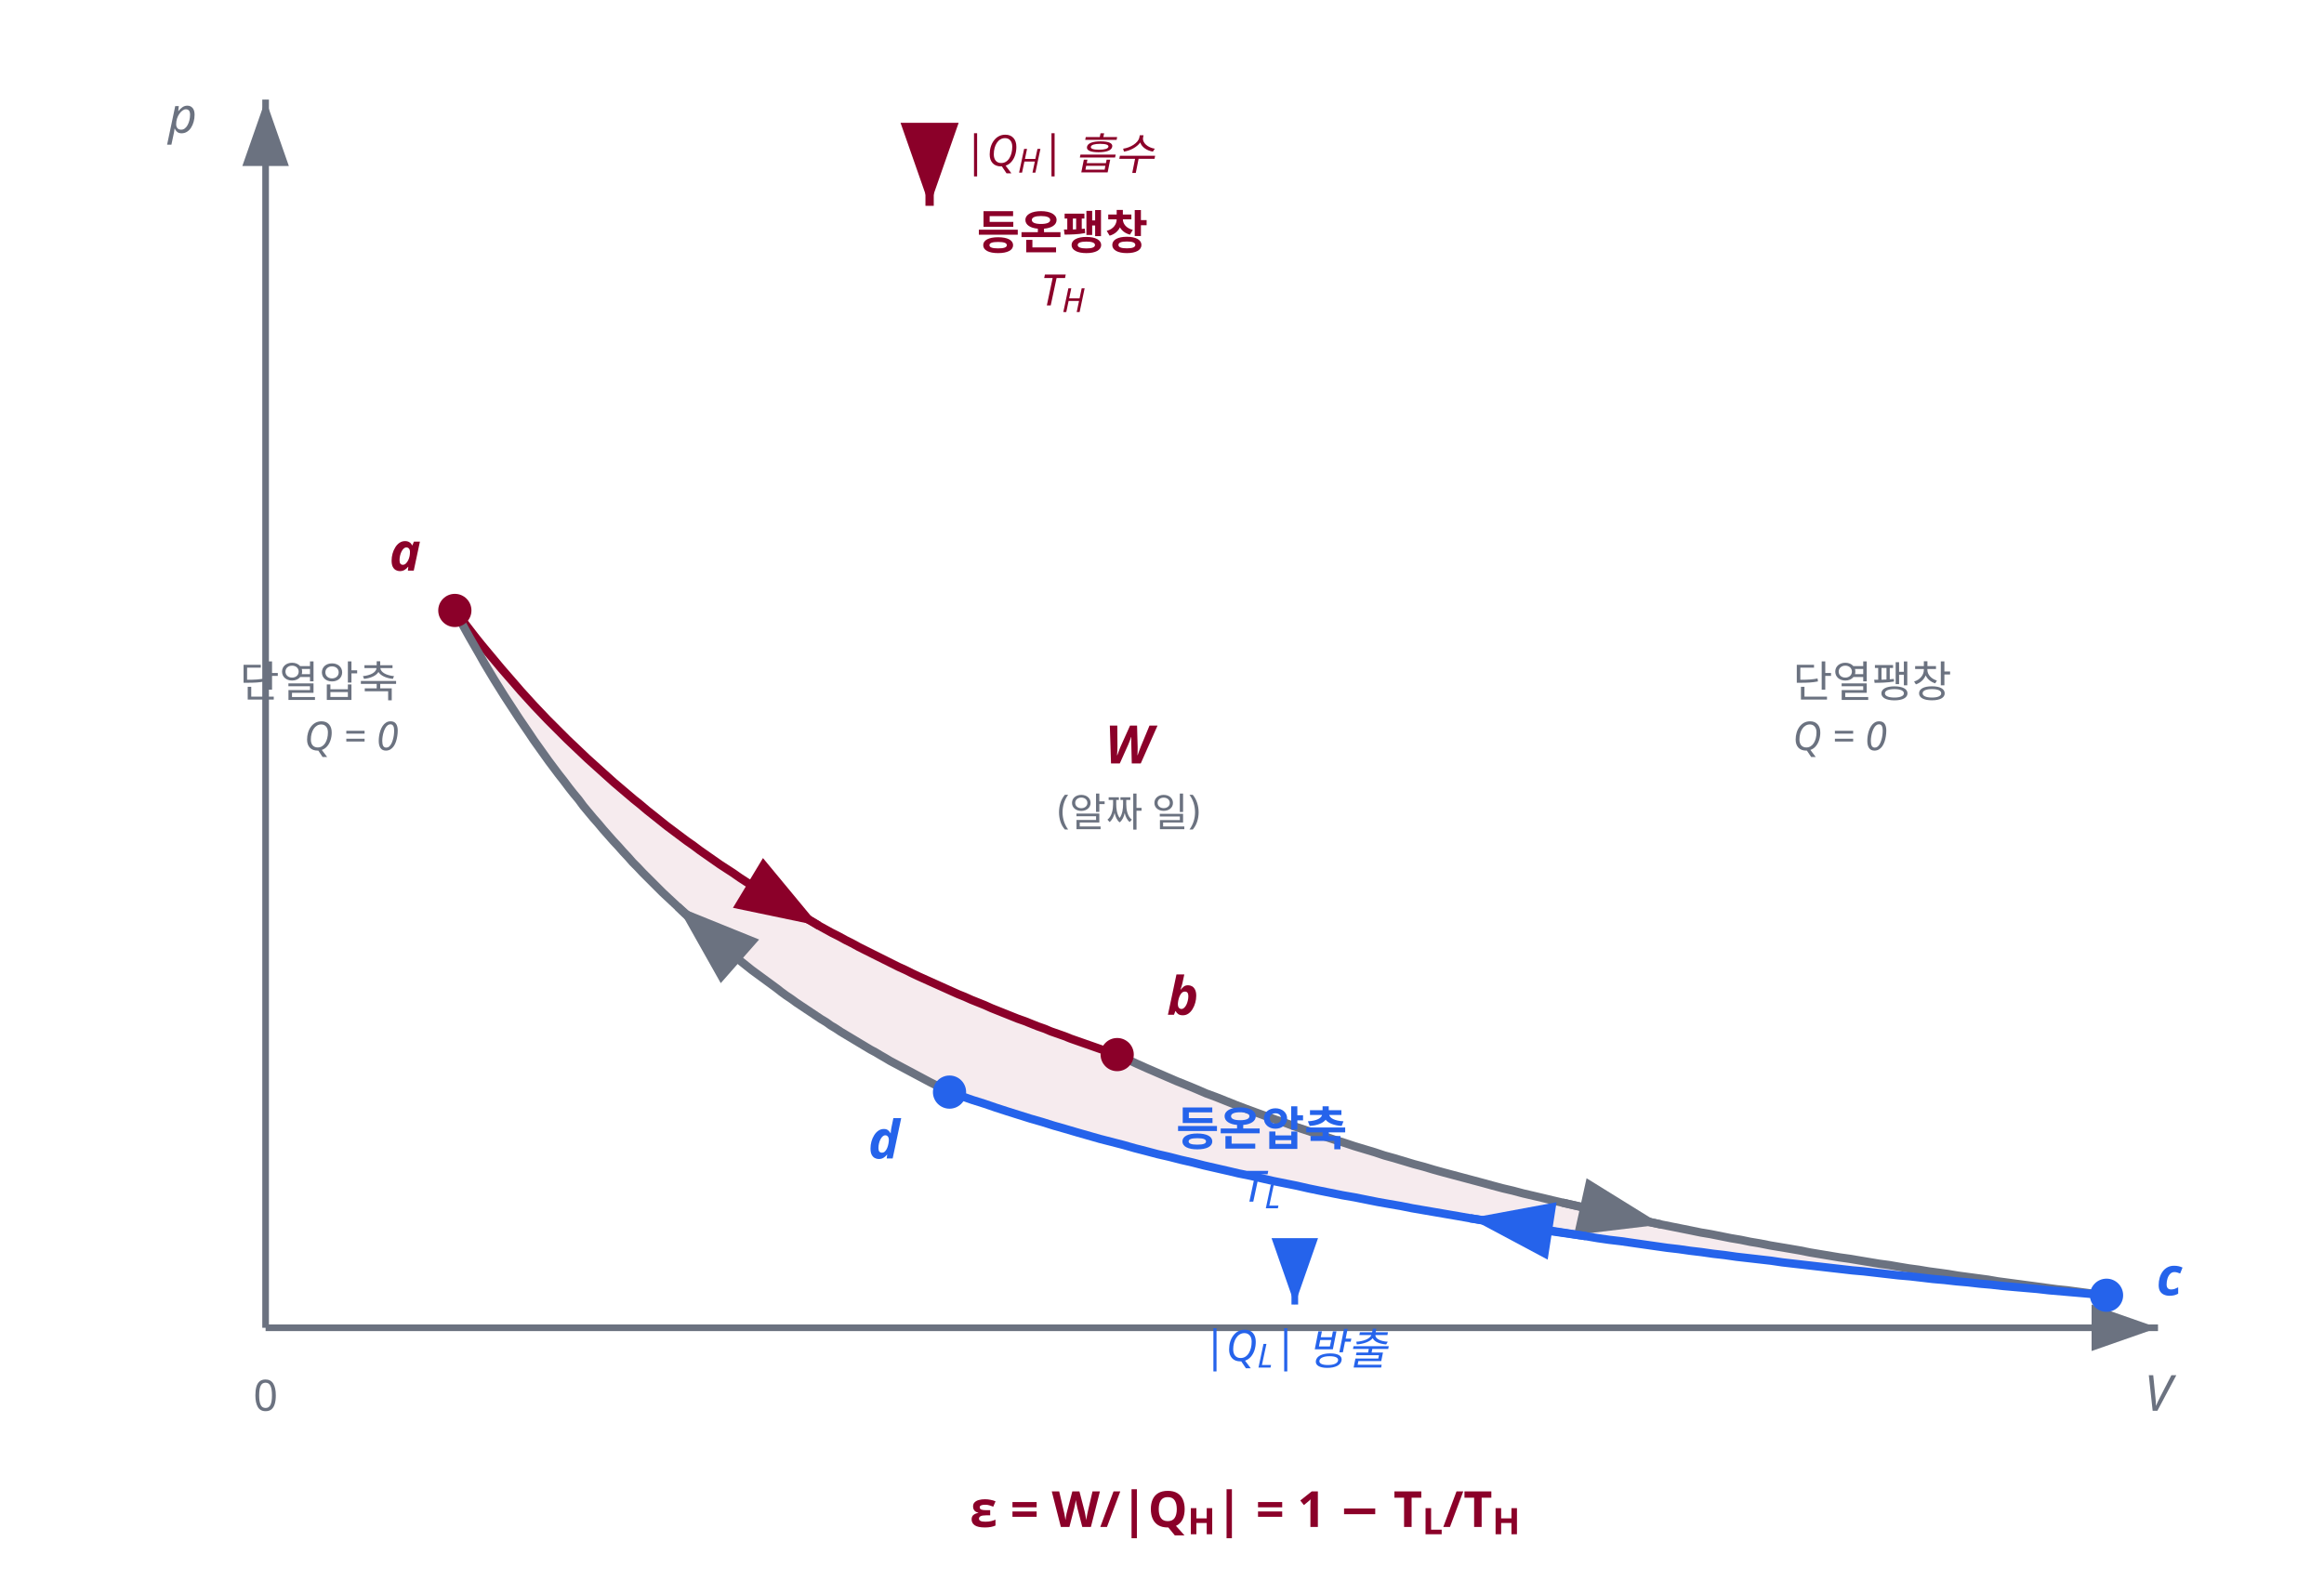
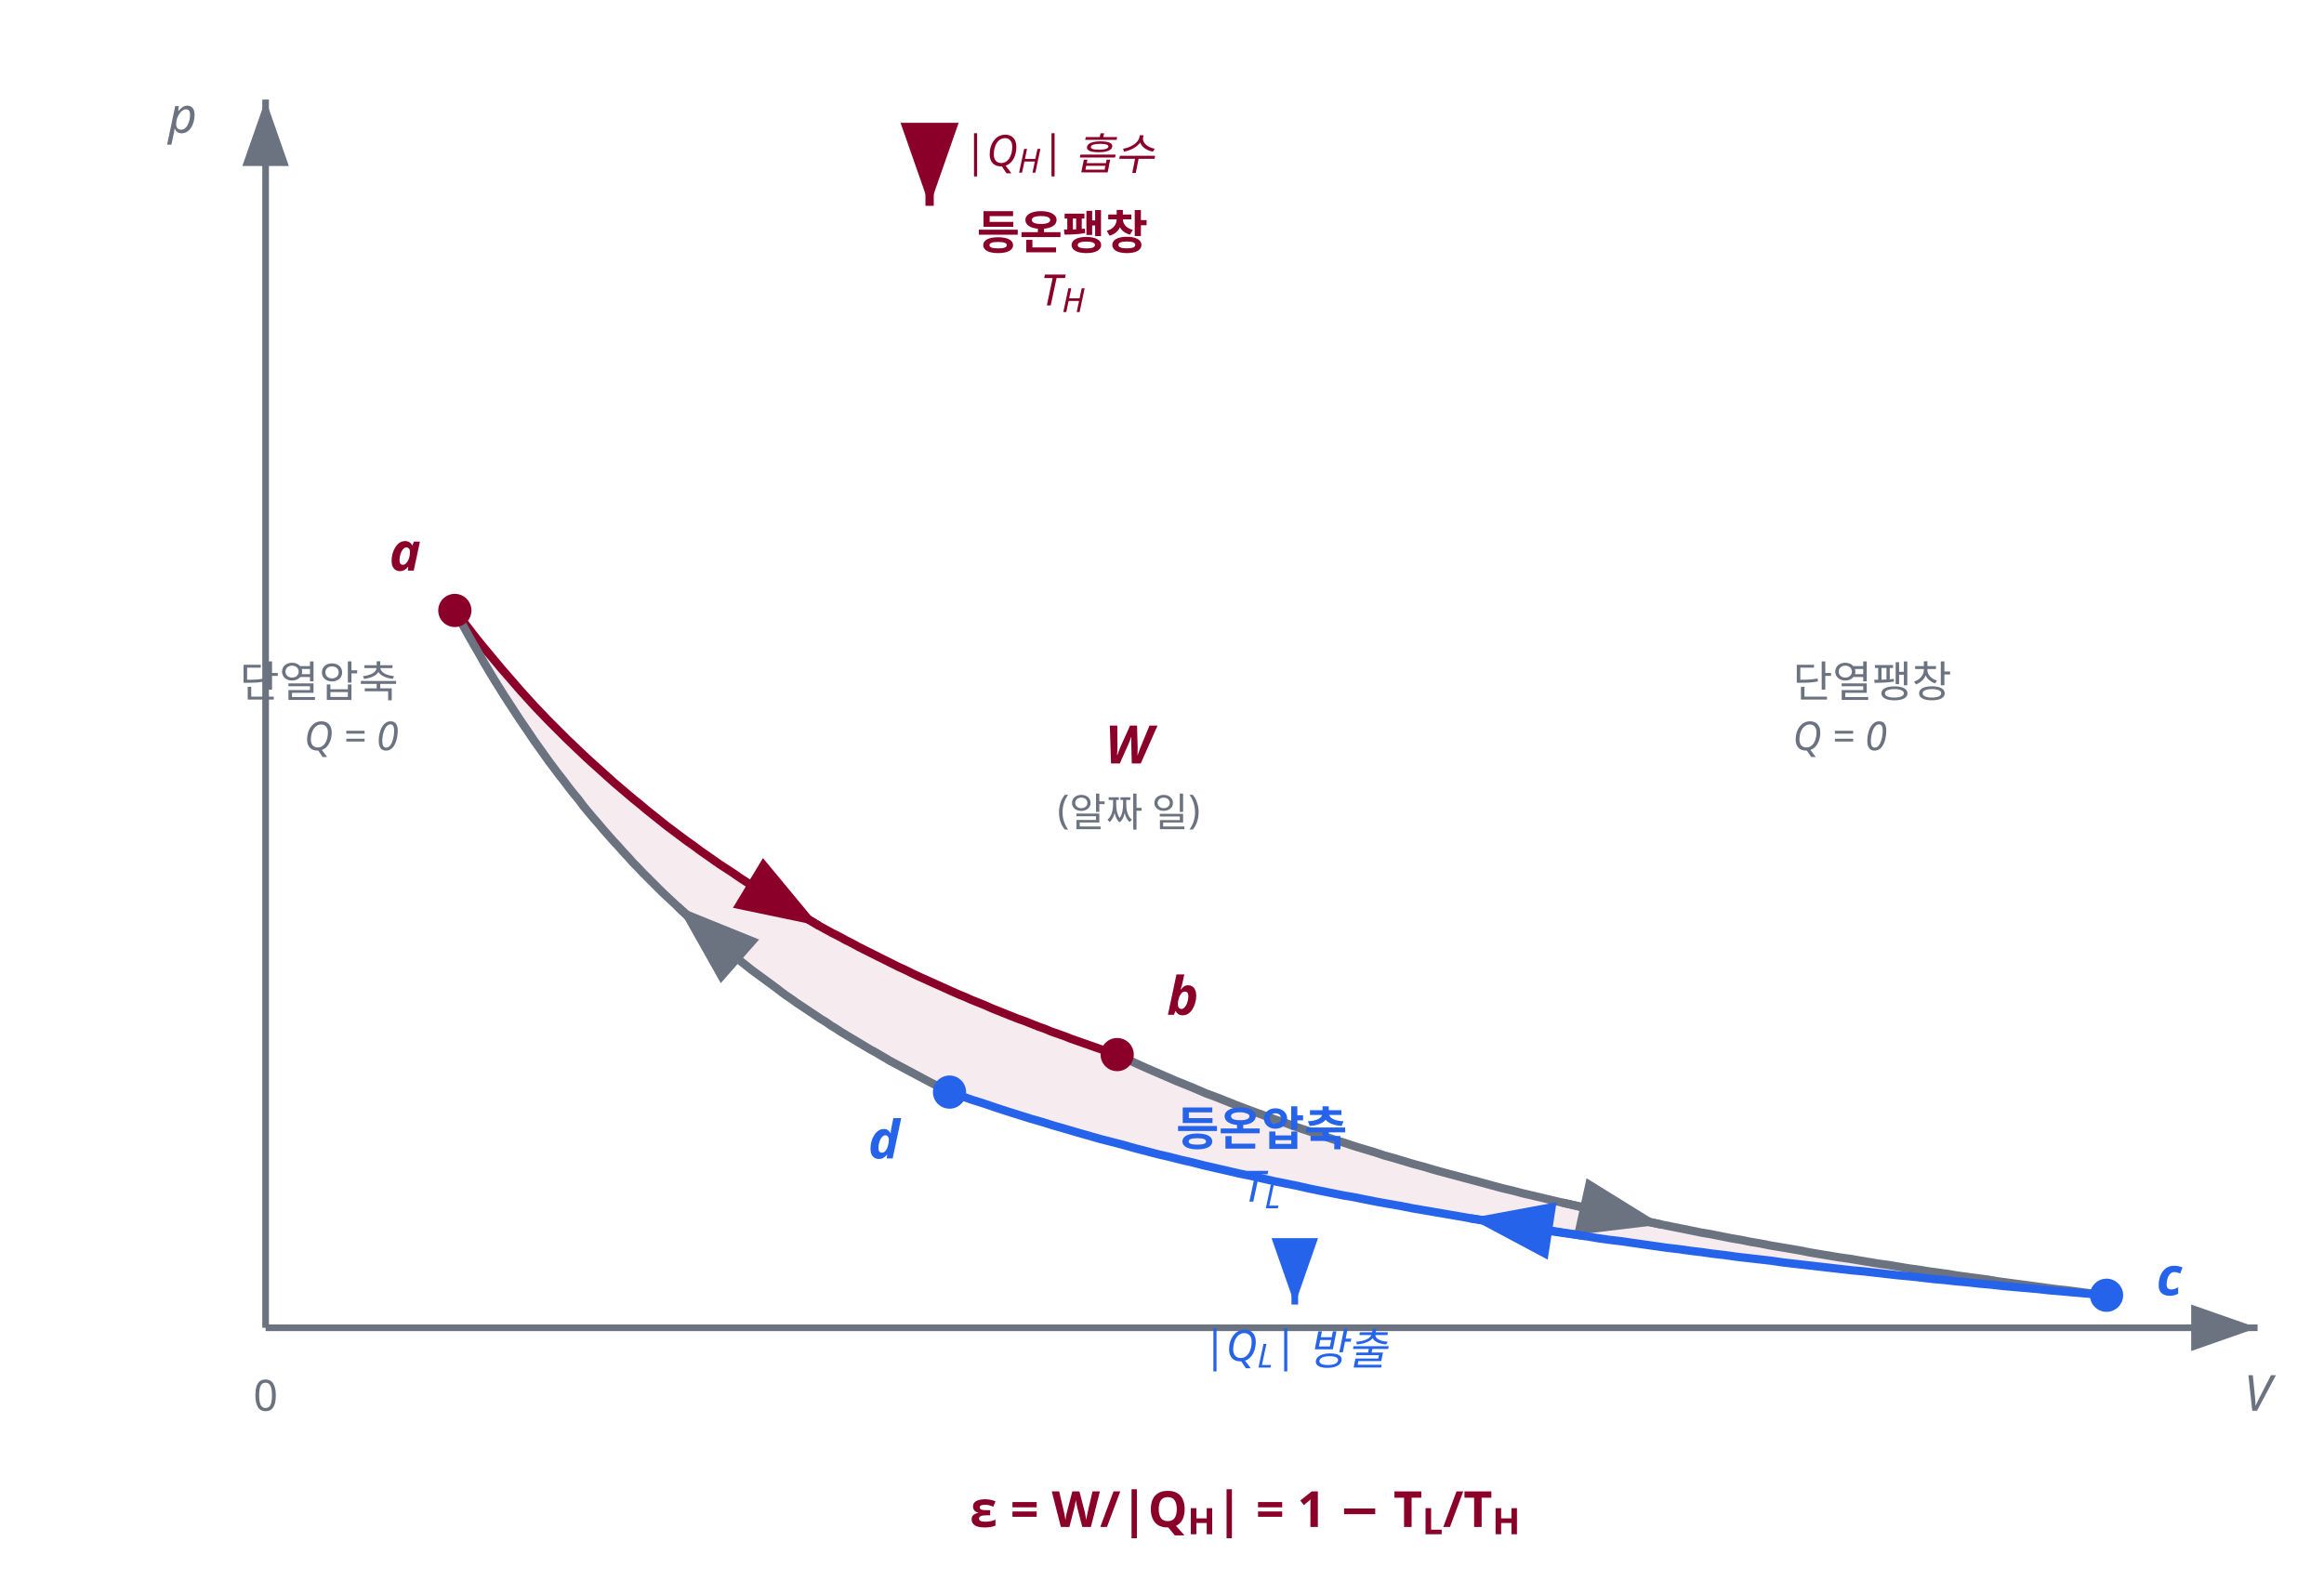
<svg xmlns="http://www.w3.org/2000/svg" viewBox="0 0 700 480" font-family="sans-serif">
  <defs>
    <marker id="cpR" markerWidth="10" markerHeight="7" refX="10" refY="3.5" orient="auto" fill="#8B0029">
      <polygon points="0 0, 10 3.5, 0 7" />
    </marker>
    <marker id="cpB" markerWidth="10" markerHeight="7" refX="10" refY="3.5" orient="auto" fill="#2563EB">
      <polygon points="0 0, 10 3.5, 0 7" />
    </marker>
    <marker id="cpG" markerWidth="10" markerHeight="7" refX="10" refY="3.5" orient="auto" fill="#6B7280">
      <polygon points="0 0, 10 3.5, 0 7" />
    </marker>
    <marker id="cpK" markerWidth="10" markerHeight="7" refX="10" refY="3.5" orient="auto" fill="#1a1a1a">
      <polygon points="0 0, 10 3.5, 0 7" />
    </marker>
  </defs>
-   <line x1="80" y1="400" x2="650" y2="400" stroke="#6B7280" stroke-width="2" marker-end="url(#cpG)" />
+   <line x1="80" y1="400" x2="680" y2="400" stroke="#6B7280" stroke-width="2" marker-end="url(#cpG)" />
  <line x1="80" y1="400" x2="80" y2="30" stroke="#6B7280" stroke-width="2" marker-end="url(#cpG)" />
-   <text x="650" y="425" text-anchor="middle" font-size="15" fill="#6B7280" font-style="italic">V</text>
+   <text x="680" y="425" text-anchor="middle" font-size="15" fill="#6B7280" font-style="italic">V</text>
  <text x="55" y="40" text-anchor="middle" font-size="15" fill="#6B7280" font-style="italic">p</text>
  <text x="80" y="425" text-anchor="middle" font-size="13" fill="#6B7280">0</text>
  <path d="M 137.0,183.9 L 139.0,186.5 L 141.0,189.1 L 143.0,191.7 L 145.0,194.2 L 147.0,196.6 L 149.0,199.0 L 151.0,201.4 L 153.0,203.7 L 155.0,206.0 L 156.9,208.2 L 158.9,210.4 L 160.9,212.6 L 162.9,214.7 L 164.9,216.8 L 166.9,218.8 L 168.9,220.8 L 170.9,222.8 L 172.9,224.7 L 174.9,226.6 L 176.9,228.5 L 178.9,230.3 L 180.9,232.1 L 182.9,233.9 L 184.9,235.7 L 186.9,237.4 L 188.9,239.1 L 190.9,240.8 L 192.9,242.4 L 194.9,244.1 L 196.8,245.6 L 198.8,247.2 L 200.8,248.8 L 202.8,250.3 L 204.8,251.8 L 206.8,253.3 L 208.8,254.7 L 210.8,256.2 L 212.8,257.6 L 214.8,259.0 L 216.8,260.4 L 218.8,261.7 L 220.8,263.0 L 222.8,264.4 L 224.8,265.7 L 226.8,266.9 L 228.8,268.2 L 230.8,269.5 L 232.8,270.7 L 234.8,271.9 L 236.7,273.1 L 238.7,274.3 L 240.7,275.4 L 242.7,276.6 L 244.7,277.7 L 246.7,278.9 L 248.7,280.0 L 250.7,281.1 L 252.7,282.1 L 254.7,283.2 L 256.7,284.2 L 258.7,285.3 L 260.7,286.3 L 262.7,287.3 L 264.7,288.3 L 266.7,289.3 L 268.7,290.3 L 270.7,291.3 L 272.7,292.2 L 274.7,293.2 L 276.6,294.1 L 278.6,295.0 L 280.6,295.9 L 282.6,296.8 L 284.6,297.7 L 286.6,298.6 L 288.6,299.5 L 290.6,300.3 L 292.6,301.2 L 294.6,302.0 L 296.6,302.8 L 298.6,303.7 L 300.6,304.5 L 302.6,305.3 L 304.6,306.1 L 306.6,306.9 L 308.6,307.6 L 310.6,308.4 L 312.6,309.2 L 314.6,309.9 L 316.5,310.7 L 318.5,311.4 L 320.5,312.1 L 322.5,312.9 L 324.5,313.6 L 326.5,314.3 L 328.5,315.0 L 330.5,315.7 L 332.5,316.4 L 334.5,317.0 L 336.5,317.7 L 336.5,317.7 L 339.5,319.1 L 342.5,320.5 L 345.4,321.8 L 348.4,323.1 L 351.4,324.4 L 354.4,325.7 L 357.4,326.9 L 360.3,328.1 L 363.3,329.4 L 366.3,330.5 L 369.3,331.7 L 372.3,332.9 L 375.2,334.0 L 378.2,335.1 L 381.2,336.2 L 384.2,337.3 L 387.2,338.3 L 390.1,339.4 L 393.1,340.4 L 396.1,341.4 L 399.1,342.4 L 402.1,343.4 L 405.0,344.3 L 408.0,345.3 L 411.0,346.2 L 414.0,347.1 L 417.0,348.1 L 419.9,348.9 L 422.9,349.8 L 425.9,350.7 L 428.9,351.5 L 431.9,352.4 L 434.8,353.2 L 437.8,354.0 L 440.8,354.8 L 443.8,355.6 L 446.8,356.4 L 449.7,357.2 L 452.7,358.0 L 455.7,358.7 L 458.7,359.5 L 461.7,360.2 L 464.7,360.9 L 467.6,361.6 L 470.6,362.3 L 473.6,363.0 L 476.6,363.7 L 479.6,364.4 L 482.5,365.0 L 485.5,365.7 L 488.5,366.4 L 491.5,367.0 L 494.5,367.6 L 497.4,368.3 L 500.4,368.9 L 503.4,369.5 L 506.4,370.1 L 509.4,370.7 L 512.3,371.3 L 515.3,371.8 L 518.3,372.4 L 521.3,373.0 L 524.3,373.5 L 527.2,374.1 L 530.2,374.6 L 533.2,375.2 L 536.2,375.7 L 539.2,376.2 L 542.1,376.7 L 545.1,377.3 L 548.1,377.8 L 551.1,378.3 L 554.1,378.8 L 557.0,379.2 L 560.0,379.7 L 563.0,380.2 L 566.0,380.7 L 569.0,381.1 L 571.9,381.6 L 574.9,382.1 L 577.9,382.5 L 580.9,383.0 L 583.9,383.4 L 586.8,383.8 L 589.8,384.3 L 592.8,384.7 L 595.8,385.1 L 598.8,385.5 L 601.7,386.0 L 604.7,386.4 L 607.7,386.8 L 610.7,387.2 L 613.7,387.6 L 616.6,388.0 L 619.6,388.4 L 622.6,388.7 L 625.6,389.1 L 628.6,389.5 L 631.5,389.9 L 634.5,390.2 L 634.5,390.2 L 631.0,389.9 L 627.6,389.6 L 624.1,389.3 L 620.6,389.0 L 617.1,388.7 L 613.6,388.3 L 610.1,388.0 L 606.6,387.7 L 603.2,387.4 L 599.7,387.0 L 596.2,386.7 L 592.7,386.3 L 589.2,386.0 L 585.7,385.6 L 582.2,385.3 L 578.8,384.9 L 575.3,384.5 L 571.8,384.2 L 568.3,383.8 L 564.8,383.4 L 561.3,383.0 L 557.9,382.7 L 554.4,382.3 L 550.9,381.9 L 547.4,381.5 L 543.9,381.1 L 540.4,380.7 L 536.9,380.3 L 533.5,379.8 L 530.0,379.4 L 526.5,379.0 L 523.0,378.6 L 519.5,378.1 L 516.0,377.7 L 512.5,377.2 L 509.1,376.8 L 505.6,376.3 L 502.1,375.9 L 498.6,375.4 L 495.1,374.9 L 491.6,374.4 L 488.1,373.9 L 484.7,373.5 L 481.2,373.0 L 477.7,372.4 L 474.2,371.9 L 470.7,371.4 L 467.2,370.9 L 463.8,370.4 L 460.3,369.8 L 456.8,369.3 L 453.3,368.7 L 449.8,368.1 L 446.3,367.6 L 442.8,367.0 L 439.4,366.4 L 435.9,365.8 L 432.4,365.2 L 428.9,364.6 L 425.4,364.0 L 421.9,363.3 L 418.4,362.7 L 415.0,362.1 L 411.5,361.4 L 408.0,360.7 L 404.5,360.1 L 401.0,359.4 L 397.5,358.7 L 394.1,358.0 L 390.6,357.2 L 387.1,356.5 L 383.6,355.8 L 380.1,355.0 L 376.6,354.2 L 373.1,353.5 L 369.7,352.7 L 366.2,351.9 L 362.7,351.1 L 359.2,350.2 L 355.7,349.4 L 352.2,348.5 L 348.7,347.7 L 345.3,346.8 L 341.8,345.9 L 338.3,344.9 L 334.8,344.0 L 331.3,343.1 L 327.8,342.1 L 324.3,341.1 L 320.9,340.1 L 317.4,339.1 L 313.9,338.0 L 310.4,337.0 L 306.9,335.9 L 303.4,334.8 L 300.0,333.7 L 296.5,332.5 L 293.0,331.4 L 289.5,330.2 L 286.0,329.0 L 286.0,329.0 L 284.5,328.2 L 283.0,327.5 L 281.5,326.7 L 280.1,326.0 L 278.6,325.2 L 277.1,324.4 L 275.6,323.6 L 274.1,322.8 L 272.6,322.0 L 271.1,321.2 L 269.6,320.4 L 268.1,319.6 L 266.6,318.7 L 265.2,317.9 L 263.7,317.0 L 262.2,316.2 L 260.7,315.3 L 259.2,314.4 L 257.7,313.5 L 256.2,312.6 L 254.7,311.7 L 253.2,310.8 L 251.7,309.8 L 250.2,308.9 L 248.8,307.9 L 247.3,307.0 L 245.8,306.0 L 244.3,305.0 L 242.8,304.0 L 241.3,303.0 L 239.8,302.0 L 238.3,300.9 L 236.8,299.9 L 235.3,298.8 L 233.9,297.7 L 232.4,296.6 L 230.9,295.5 L 229.4,294.4 L 227.9,293.3 L 226.4,292.2 L 224.9,291.0 L 223.4,289.8 L 221.9,288.6 L 220.4,287.4 L 219.0,286.2 L 217.5,285.0 L 216.0,283.7 L 214.5,282.5 L 213.0,281.2 L 211.5,279.9 L 210.0,278.6 L 208.5,277.2 L 207.0,275.9 L 205.5,274.5 L 204.1,273.1 L 202.6,271.7 L 201.1,270.3 L 199.6,268.9 L 198.1,267.4 L 196.6,265.9 L 195.1,264.4 L 193.6,262.9 L 192.1,261.3 L 190.6,259.8 L 189.2,258.2 L 187.7,256.6 L 186.2,254.9 L 184.7,253.3 L 183.2,251.6 L 181.7,249.9 L 180.2,248.1 L 178.7,246.4 L 177.2,244.6 L 175.7,242.8 L 174.3,240.9 L 172.8,239.1 L 171.3,237.2 L 169.8,235.2 L 168.3,233.3 L 166.8,231.3 L 165.3,229.3 L 163.8,227.2 L 162.3,225.1 L 160.8,223.0 L 159.4,220.9 L 157.9,218.7 L 156.4,216.5 L 154.9,214.2 L 153.4,211.9 L 151.9,209.6 L 150.4,207.2 L 148.9,204.8 L 147.4,202.3 L 145.9,199.8 L 144.5,197.3 L 143.0,194.7 L 141.5,192.1 L 140.0,189.4 L 138.5,186.7 L 137.0,183.9" fill="#8B0029" fill-opacity="0.08" />
  <path d="M 137.0,183.9 L 139.0,186.5 L 141.0,189.1 L 143.0,191.7 L 145.0,194.2 L 147.0,196.6 L 149.0,199.0 L 151.0,201.4 L 153.0,203.7 L 155.0,206.0 L 156.9,208.2 L 158.9,210.4 L 160.9,212.6 L 162.9,214.7 L 164.9,216.8 L 166.9,218.8 L 168.9,220.8 L 170.9,222.8 L 172.9,224.7 L 174.9,226.6 L 176.9,228.5 L 178.9,230.3 L 180.9,232.1 L 182.9,233.9 L 184.9,235.7 L 186.9,237.4 L 188.9,239.1 L 190.9,240.8 L 192.9,242.4 L 194.9,244.1 L 196.8,245.6 L 198.8,247.2 L 200.8,248.8 L 202.8,250.3 L 204.8,251.8 L 206.8,253.3 L 208.8,254.7 L 210.8,256.2 L 212.8,257.6 L 214.8,259.0 L 216.8,260.4 L 218.8,261.7 L 220.8,263.0 L 222.8,264.4 L 224.8,265.7 L 226.8,266.9 L 228.8,268.2 L 230.8,269.5 L 232.8,270.7 L 234.8,271.9 L 236.7,273.1 L 238.7,274.3 L 240.7,275.4 L 242.7,276.6 L 244.7,277.7 L 246.7,278.9 L 248.7,280.0 L 250.7,281.1 L 252.7,282.1 L 254.7,283.2 L 256.7,284.2 L 258.7,285.3 L 260.7,286.3 L 262.7,287.3 L 264.7,288.3 L 266.7,289.3 L 268.7,290.3 L 270.7,291.3 L 272.7,292.2 L 274.7,293.2 L 276.6,294.1 L 278.6,295.0 L 280.6,295.9 L 282.6,296.8 L 284.6,297.7 L 286.6,298.6 L 288.6,299.5 L 290.6,300.3 L 292.6,301.2 L 294.6,302.0 L 296.6,302.8 L 298.6,303.7 L 300.6,304.5 L 302.6,305.3 L 304.6,306.1 L 306.6,306.9 L 308.6,307.6 L 310.6,308.4 L 312.6,309.2 L 314.6,309.9 L 316.5,310.7 L 318.5,311.4 L 320.5,312.1 L 322.5,312.9 L 324.5,313.6 L 326.5,314.3 L 328.5,315.0 L 330.5,315.7 L 332.5,316.4 L 334.5,317.0 L 336.5,317.7" fill="none" stroke="#8B0029" stroke-width="2.5" />
  <line x1="226.8" y1="266.9" x2="246.7" y2="278.9" stroke="#8B0029" stroke-width="2.5" marker-end="url(#cpR)" />
  <path d="M 336.5,317.7 L 339.5,319.1 L 342.5,320.5 L 345.4,321.8 L 348.4,323.1 L 351.4,324.4 L 354.4,325.7 L 357.4,326.9 L 360.3,328.1 L 363.3,329.4 L 366.3,330.5 L 369.3,331.7 L 372.3,332.9 L 375.2,334.0 L 378.2,335.1 L 381.2,336.2 L 384.2,337.3 L 387.2,338.3 L 390.1,339.4 L 393.1,340.4 L 396.1,341.4 L 399.1,342.4 L 402.1,343.4 L 405.0,344.3 L 408.0,345.3 L 411.0,346.2 L 414.0,347.1 L 417.0,348.1 L 419.9,348.9 L 422.9,349.8 L 425.9,350.7 L 428.9,351.5 L 431.9,352.4 L 434.8,353.2 L 437.8,354.0 L 440.8,354.8 L 443.8,355.6 L 446.8,356.4 L 449.7,357.2 L 452.7,358.0 L 455.7,358.7 L 458.7,359.5 L 461.7,360.2 L 464.7,360.9 L 467.6,361.6 L 470.6,362.3 L 473.6,363.0 L 476.6,363.7 L 479.6,364.4 L 482.5,365.0 L 485.5,365.7 L 488.5,366.4 L 491.5,367.0 L 494.5,367.6 L 497.4,368.3 L 500.4,368.9 L 503.4,369.5 L 506.4,370.1 L 509.4,370.7 L 512.3,371.3 L 515.3,371.8 L 518.3,372.4 L 521.3,373.0 L 524.3,373.5 L 527.2,374.1 L 530.2,374.6 L 533.2,375.2 L 536.2,375.7 L 539.2,376.2 L 542.1,376.7 L 545.1,377.3 L 548.1,377.8 L 551.1,378.3 L 554.1,378.8 L 557.0,379.2 L 560.0,379.7 L 563.0,380.2 L 566.0,380.7 L 569.0,381.1 L 571.9,381.6 L 574.9,382.1 L 577.9,382.5 L 580.9,383.0 L 583.9,383.4 L 586.8,383.8 L 589.8,384.3 L 592.8,384.7 L 595.8,385.1 L 598.8,385.5 L 601.7,386.0 L 604.7,386.4 L 607.7,386.8 L 610.7,387.2 L 613.7,387.6 L 616.6,388.0 L 619.6,388.4 L 622.6,388.7 L 625.6,389.1 L 628.6,389.5 L 631.5,389.9 L 634.5,390.2" fill="none" stroke="#6B7280" stroke-width="2.5" />
  <line x1="470.6" y1="362.3" x2="500.4" y2="368.9" stroke="#6B7280" stroke-width="2.5" marker-end="url(#cpG)" />
  <path d="M 634.5,390.2 L 631.0,389.9 L 627.6,389.6 L 624.1,389.3 L 620.6,389.0 L 617.1,388.7 L 613.6,388.3 L 610.1,388.0 L 606.6,387.7 L 603.2,387.4 L 599.7,387.0 L 596.2,386.7 L 592.7,386.3 L 589.2,386.0 L 585.7,385.6 L 582.2,385.3 L 578.8,384.9 L 575.3,384.5 L 571.8,384.2 L 568.3,383.8 L 564.8,383.4 L 561.3,383.0 L 557.9,382.7 L 554.4,382.3 L 550.9,381.9 L 547.4,381.5 L 543.9,381.1 L 540.4,380.7 L 536.9,380.3 L 533.5,379.8 L 530.0,379.4 L 526.5,379.0 L 523.0,378.6 L 519.5,378.1 L 516.0,377.7 L 512.5,377.2 L 509.1,376.8 L 505.6,376.3 L 502.1,375.9 L 498.6,375.4 L 495.1,374.9 L 491.6,374.4 L 488.1,373.9 L 484.7,373.5 L 481.2,373.0 L 477.7,372.4 L 474.2,371.9 L 470.7,371.4 L 467.2,370.9 L 463.8,370.4 L 460.3,369.8 L 456.8,369.3 L 453.3,368.7 L 449.8,368.1 L 446.3,367.6 L 442.8,367.0 L 439.4,366.4 L 435.9,365.8 L 432.4,365.2 L 428.9,364.6 L 425.4,364.0 L 421.9,363.3 L 418.4,362.7 L 415.0,362.1 L 411.5,361.4 L 408.0,360.7 L 404.5,360.1 L 401.0,359.4 L 397.5,358.7 L 394.1,358.0 L 390.6,357.2 L 387.1,356.5 L 383.6,355.8 L 380.1,355.0 L 376.6,354.2 L 373.1,353.5 L 369.7,352.7 L 366.2,351.9 L 362.7,351.1 L 359.2,350.2 L 355.7,349.4 L 352.2,348.5 L 348.7,347.7 L 345.3,346.8 L 341.8,345.9 L 338.3,344.9 L 334.8,344.0 L 331.3,343.1 L 327.8,342.1 L 324.3,341.1 L 320.9,340.1 L 317.4,339.1 L 313.9,338.0 L 310.4,337.0 L 306.9,335.9 L 303.4,334.8 L 300.0,333.7 L 296.5,332.5 L 293.0,331.4 L 289.5,330.2 L 286.0,329.0" fill="none" stroke="#2563EB" stroke-width="2.5" />
  <line x1="477.7" y1="372.4" x2="442.8" y2="367.0" stroke="#2563EB" stroke-width="2.5" marker-end="url(#cpB)" />
  <path d="M 286.0,329.0 L 284.5,328.2 L 283.0,327.5 L 281.5,326.7 L 280.1,326.0 L 278.6,325.2 L 277.1,324.4 L 275.6,323.6 L 274.1,322.8 L 272.6,322.0 L 271.1,321.2 L 269.6,320.4 L 268.1,319.6 L 266.6,318.7 L 265.2,317.9 L 263.7,317.0 L 262.2,316.2 L 260.7,315.3 L 259.2,314.4 L 257.7,313.5 L 256.2,312.6 L 254.7,311.7 L 253.2,310.8 L 251.7,309.8 L 250.2,308.9 L 248.8,307.9 L 247.3,307.0 L 245.8,306.0 L 244.3,305.0 L 242.8,304.0 L 241.3,303.0 L 239.8,302.0 L 238.3,300.9 L 236.8,299.9 L 235.3,298.8 L 233.9,297.7 L 232.4,296.6 L 230.9,295.5 L 229.4,294.4 L 227.9,293.3 L 226.4,292.2 L 224.9,291.0 L 223.4,289.8 L 221.9,288.6 L 220.4,287.4 L 219.0,286.2 L 217.5,285.0 L 216.0,283.7 L 214.5,282.5 L 213.0,281.2 L 211.5,279.9 L 210.0,278.6 L 208.5,277.2 L 207.0,275.9 L 205.5,274.5 L 204.1,273.1 L 202.6,271.7 L 201.1,270.3 L 199.6,268.9 L 198.1,267.4 L 196.6,265.9 L 195.1,264.4 L 193.6,262.9 L 192.1,261.3 L 190.6,259.8 L 189.2,258.2 L 187.7,256.6 L 186.2,254.9 L 184.7,253.3 L 183.2,251.6 L 181.7,249.9 L 180.2,248.1 L 178.7,246.4 L 177.2,244.6 L 175.7,242.8 L 174.3,240.9 L 172.8,239.1 L 171.3,237.2 L 169.8,235.2 L 168.3,233.3 L 166.8,231.3 L 165.3,229.3 L 163.8,227.2 L 162.3,225.1 L 160.8,223.0 L 159.4,220.9 L 157.9,218.7 L 156.4,216.5 L 154.9,214.2 L 153.4,211.9 L 151.9,209.6 L 150.4,207.2 L 148.9,204.8 L 147.4,202.3 L 145.9,199.8 L 144.5,197.3 L 143.0,194.7 L 141.5,192.1 L 140.0,189.4 L 138.5,186.7 L 137.0,183.9" fill="none" stroke="#6B7280" stroke-width="2.5" />
  <line x1="219.0" y1="286.2" x2="204.1" y2="273.1" stroke="#6B7280" stroke-width="2.5" marker-end="url(#cpG)" />
  <circle cx="137.0" cy="183.9" r="5" fill="#8B0029" />
  <text x="122.0" y="171.9" text-anchor="middle" font-size="16" font-weight="bold" fill="#8B0029" font-style="italic">a</text>
  <circle cx="336.5" cy="317.7" r="5" fill="#8B0029" />
  <text x="351.5" y="305.7" text-anchor="start" font-size="16" font-weight="bold" fill="#8B0029" font-style="italic">b</text>
  <circle cx="634.5" cy="390.2" r="5" fill="#2563EB" />
  <text x="649.5" y="390.2" text-anchor="start" font-size="16" font-weight="bold" fill="#2563EB" font-style="italic">c</text>
  <circle cx="286.0" cy="329.0" r="5" fill="#2563EB" />
  <text x="271.0" y="349.0" text-anchor="end" font-size="16" font-weight="bold" fill="#2563EB" font-style="italic">d</text>
  <text x="320" y="75" text-anchor="middle" font-size="14" font-weight="bold" fill="#8B0029">등온팽창</text>
  <text x="320" y="92" text-anchor="middle" font-size="13" fill="#8B0029" font-style="italic">T<tspan baseline-shift="sub" font-size="10">H</tspan>
  </text>
  <text x="380" y="345" text-anchor="middle" font-size="14" font-weight="bold" fill="#2563EB">등온압축</text>
  <text x="380" y="362" text-anchor="middle" font-size="13" fill="#2563EB" font-style="italic">T<tspan baseline-shift="sub" font-size="10">L</tspan>
  </text>
  <text x="540" y="210" text-anchor="start" font-size="13" fill="#6B7280">단열팽창</text>
  <text x="540" y="226" text-anchor="start" font-size="12" fill="#6B7280" font-style="italic">Q = 0</text>
  <text x="120" y="210" text-anchor="end" font-size="13" fill="#6B7280">단열압축</text>
  <text x="120" y="226" text-anchor="end" font-size="12" fill="#6B7280" font-style="italic">Q = 0</text>
  <text x="340" y="230" text-anchor="middle" font-size="16" font-weight="bold" fill="#8B0029" font-style="italic">W</text>
  <text x="340" y="248" text-anchor="middle" font-size="12" fill="#6B7280">(알짜 일)</text>
  <line x1="280" y1="42" x2="280" y2="62" stroke="#8B0029" stroke-width="2.5" marker-end="url(#cpR)" />
  <text x="290" y="50" text-anchor="start" font-size="13" fill="#8B0029" font-style="italic">|Q<tspan baseline-shift="sub" font-size="10">H</tspan>| 흡수</text>
  <line x1="390" y1="380" x2="390" y2="393" stroke="#2563EB" stroke-width="2" marker-end="url(#cpB)" />
  <text x="390" y="410" text-anchor="middle" font-size="13" fill="#2563EB" font-style="italic">|Q<tspan baseline-shift="sub" font-size="10">L</tspan>| 방출</text>
  <text x="375" y="460" text-anchor="middle" font-size="15" font-weight="bold" fill="#8B0029">ε = W/|Q<tspan baseline-shift="sub" font-size="11">H</tspan>| = 1 − T<tspan baseline-shift="sub" font-size="11">L</tspan>/T<tspan baseline-shift="sub" font-size="11">H</tspan>
  </text>
</svg>
